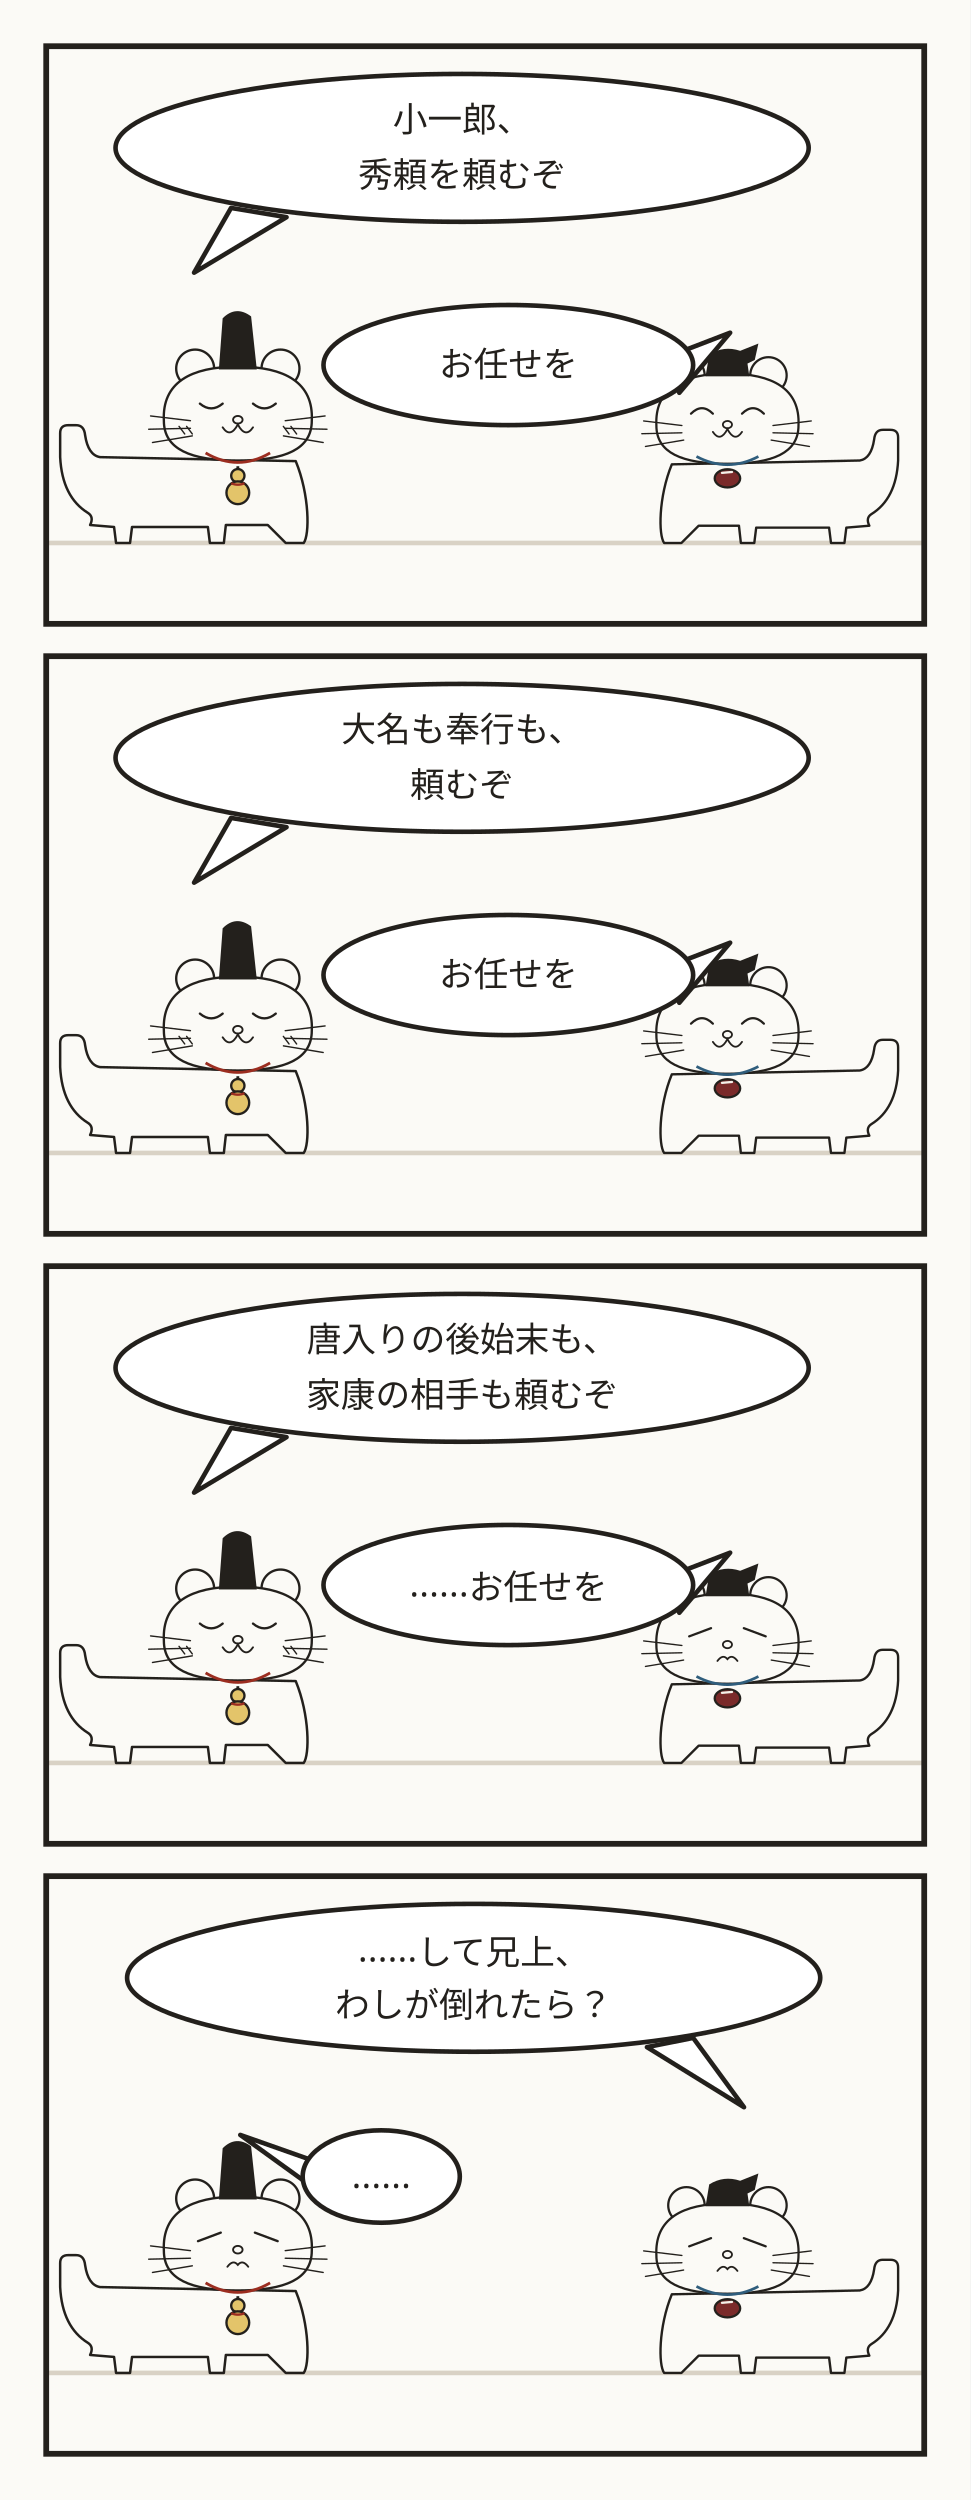
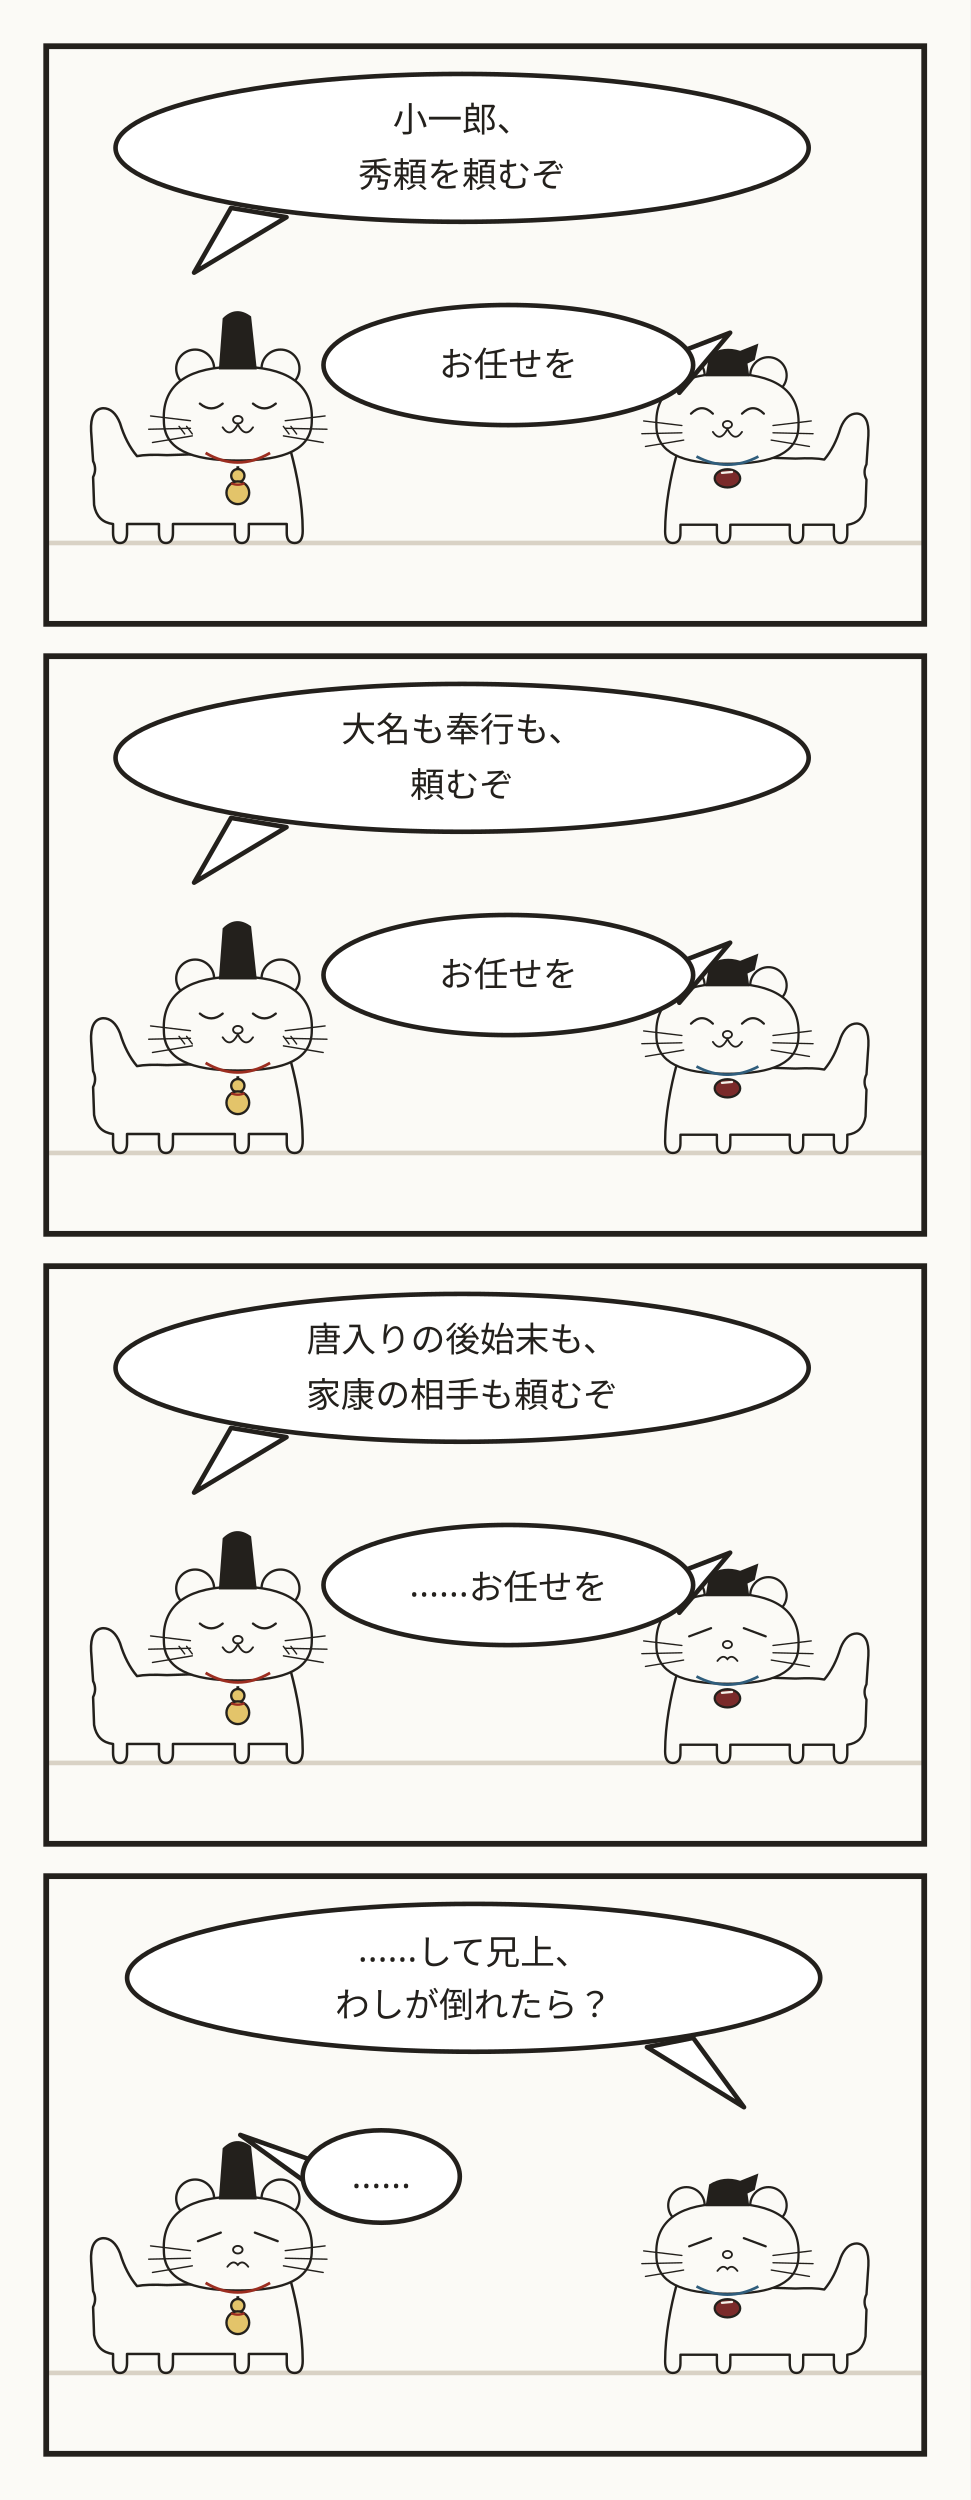
<svg xmlns="http://www.w3.org/2000/svg" viewBox="0 0 420 1082" role="img" aria-label="四コマ漫画（創作。秀長が長生きしていたら、のもしもの場面）。一、秀吉が「小一郎、秀頼を頼むぞ」と言い、秀長が「お任せを」。二、秀吉「大名も奉行も、頼むぞ」、秀長「お任せを」。三、秀吉「唐入りの後始末も、家康の相手も頼むぞ」、秀長「……お任せを」。四、秀長が「……して兄上、わしが倒れたら？」と聞くと、秀吉は「……」と黙り込む。秀吉は楽しげに頼み続け、三の秀長は困った顔、四は二人とも困った顔。人物はみな服を着ない四つ足の猫のキャラ（ぱぱねこ）で描き。秀長は折烏帽子と首の小豆、秀吉は立烏帽子と首の瓢箪で見分ける">
  <defs>
    <g id="pn-ex-cover">
      <path d="M-47,-24 H47 V40 H-47 Z" fill="#fbfaf6" stroke="none" />
      <ellipse cx="0" cy="9" rx="5" ry="4" fill="none" stroke="#23201c" stroke-width="2" />
    </g>
    <g id="pn-ex-ki" fill="none" stroke="#23201c" stroke-linecap="round" stroke-linejoin="round">
      <use href="#pn-ex-cover" />
      <path d="M-44,0 Q-29,-20 -14,0 M14,0 Q29,-20 44,0" stroke-width="3" />
      <path d="M-16,17 Q-8,27 0,14 Q8,27 16,17" stroke-width="2" />
      <path d="M-9,23 Q0,42 9,23 Q0,27 -9,23 Z" fill="#23201c" stroke-width="1.5" />
      <path d="M-64,24 l6,-8 M-56,24 l6,-8 M-48,24 l6,-8 M42,24 l6,-8 M50,24 l6,-8 M58,24 l6,-8" stroke-width="1.5" />
    </g>
    <g id="pn-ex-do" fill="none" stroke="#23201c" stroke-linecap="round">
      <use href="#pn-ex-cover" />
      <path d="M-42,-12 L-17,-2 M17,-2 L42,-12" stroke-width="3" />
      <path d="M-16,28 Q-8,15 0,27 Q8,15 16,28" stroke-width="2" />
    </g>
    <g id="pn-ex-ai" fill="none" stroke="#23201c" stroke-linecap="round">
      <use href="#pn-ex-cover" />
      <path d="M-42,0 L-18,-9 M18,-9 L42,0" stroke-width="2.5" />
      <path d="M-11,27 Q-5,19 0,25 Q5,19 11,27" stroke-width="2" />
    </g>
    <g id="pn-ex-ikari">
      <path d="M70,-50 q8,0 8,-8 M86,-58 q0,8 8,8 M94,-34 q-8,0 -8,8 M78,-26 q0,-8 -8,-8" fill="none" stroke="#9b2d20" stroke-width="3.5" stroke-linecap="round" />
    </g>
    <g id="pn-ex-namida">
      <path d="M-34,6 Q-41,18 -34,22 Q-27,18 -34,6 Z" fill="#dfe9f0" stroke="#2f5d7c" stroke-width="2" />
    </g>
    <g id="pn-ex-raku" fill="none" stroke="#23201c" stroke-linecap="round">
      <use href="#pn-ex-cover" />
      <path d="M-40,-8 Q-28,2 -16,-8 M16,-8 Q28,2 40,-8" stroke-width="2.5" />
      <path d="M-16,17 Q-8,29 0,14 Q8,29 16,17" stroke-width="2" />
      <path d="M-62,24 l6,-8 M-54,24 l6,-8 M48,24 l6,-8 M56,24 l6,-8" stroke-width="1.5" />
    </g>
    <g id="pn-head">
      <circle cx="-45" cy="-45" r="20" fill="#fbfaf6" stroke="#23201c" stroke-width="2.5" />
      <circle cx="45" cy="-45" r="20" fill="#fbfaf6" stroke="#23201c" stroke-width="2.5" />
      <path d="M-78,10 C-80,-30 -50,-47 0,-47 C50,-47 80,-30 78,10 C78,40 50,52 0,52 C-50,52 -78,40 -78,10 Z" fill="#fbfaf6" stroke="#23201c" stroke-width="2.5" />
      <path d="M-40,-3 Q-28,-15 -16,-3 M16,-3 Q28,-15 40,-3" fill="none" stroke="#23201c" stroke-width="2.5" stroke-linecap="round" />
      <ellipse cx="0" cy="9" rx="5" ry="4" fill="none" stroke="#23201c" stroke-width="2" />
      <path d="M-16,17 Q-8,29 0,14 Q8,29 16,17" fill="none" stroke="#23201c" stroke-width="2" stroke-linecap="round" />
      <path d="M-50,10 L-92,5 M-50,18 L-94,19 M-48,26 L-90,33 M50,10 L92,5 M50,18 L94,19 M48,26 L90,33" stroke="#23201c" stroke-width="1.5" stroke-linecap="round" />
    </g>
    <g id="pn-base">
-       <path d="M-109,-82 C-123,-48 -123,-8 -117,0 L-99,0 L-81,-18 L-39,-18 L-37,0 L-23,0 L-21,-16 L55,-16 L57,0 L71,0 L73,-16 L97,-18 Q93,-26 99,-30 Q125,-46 127,-86 L127,-110 Q127,-118 119,-118 L111,-118 Q103,-118 102,-108 Q99,-88 87,-86 Z" fill="#fbfaf6" stroke="#23201c" stroke-width="2.5" stroke-linejoin="round" />
+       <path d="M-104,-92 C-110,-70 -116,-40 -116,-12 Q-116,0 -108,0 Q-100,0 -100,-10 L-100,-19 L-62,-19 L-62,-10 Q-62,0 -55,0 Q-48,0 -48,-10 L-48,-19 L14,-19 L14,-10 Q14,0 21,0 Q28,0 28,-10 L28,-19 L60,-19 L60,-10 Q60,0 67,0 Q74,0 74,-10 L74,-19 Q90,-21 93,-38 L94,-66 Q90,-74 94,-82 L96,-112 Q97,-134 84,-135 Q73,-135 67,-120 Q61,-100 50,-87 Q40,-89 20,-88 L-104,-92 Z" fill="#fbfaf6" stroke="#23201c" stroke-width="2.5" stroke-linejoin="round" />
      <use href="#pn-head" transform="translate(-51,-132) scale(0.95)" />
    </g>
  </defs>
  <rect width="420" height="1082" fill="#fbfaf6" />
  <g font-family="'Noto Serif JP','Yu Mincho','Hiragino Mincho ProN',serif" text-anchor="middle" fill="#23201c">
    <rect x="20" y="20" width="380" height="250" fill="#fbfaf6" />
    <path d="M20,235 H400" stroke="#d9d2c5" stroke-width="2" />
    <g transform="translate(80.9,235.0) scale(-0.432,0.432)">
      <use href="#pn-base" />
      <g transform="translate(-51,-132) scale(0.95)">
        <use href="#pn-ex-raku" />
        <path d="M-20,-44 L-14,-100 Q2,-112 16,-98 L20,-44 Z" fill="#23201c" />
        <path d="M-34,44 Q0,64 34,44" fill="none" stroke="#9b2d20" stroke-width="3" />
        <path d="M0,58 V62" stroke="#23201c" stroke-width="3" />
        <circle cx="0" cy="68" r="7" fill="#e3c46a" stroke="#23201c" stroke-width="2.5" />
        <circle cx="0" cy="86" r="12" fill="#e3c46a" stroke="#23201c" stroke-width="2.5" />
        <path d="M-7,76 Q0,79 7,76" fill="none" stroke="#9b2d20" stroke-width="2.5" />
      </g>
    </g>
    <g transform="translate(336.0,235.0) scale(0.415,0.415)">
      <use href="#pn-base" />
      <g transform="translate(-51,-132) scale(0.95)">
        <path d="M-24,-44 L-20,-68 Q-4,-78 14,-72 L34,-80 L30,-62 L22,-58 L24,-44 Z" fill="#23201c" />
        <path d="M-34,44 Q0,62 34,44" fill="none" stroke="#2f5d7c" stroke-width="3" />
        <ellipse cx="0" cy="68" rx="14" ry="10" fill="#7a2a2a" stroke="#23201c" stroke-width="2.5" />
        <path d="M-6,62 L5,61" stroke="#f4f1ea" stroke-width="2.5" stroke-linecap="round" />
      </g>
    </g>
    <path d="M100,90 L84,118 L124,94 Z" fill="#fff" stroke="#23201c" stroke-width="2" stroke-linejoin="round" />
    <ellipse cx="200" cy="64" rx="150" ry="32" fill="#fff" stroke="#23201c" stroke-width="2" />
    <text x="200" y="57" font-size="15">小一郎、</text>
    <text x="200" y="81" font-size="15">秀頼を頼むぞ</text>
    <path d="M290,154 L316,144 L294,170 Z" fill="#fff" stroke="#23201c" stroke-width="2" stroke-linejoin="round" />
    <ellipse cx="220" cy="158" rx="80" ry="26" fill="#fff" stroke="#23201c" stroke-width="2" />
    <text x="220" y="163" font-size="15">お任せを</text>
    <rect x="20" y="20" width="380" height="250" fill="none" stroke="#23201c" stroke-width="2.5" />
    <rect x="20" y="284" width="380" height="250" fill="#fbfaf6" />
    <path d="M20,499 H400" stroke="#d9d2c5" stroke-width="2" />
    <g transform="translate(80.9,499.0) scale(-0.432,0.432)">
      <use href="#pn-base" />
      <g transform="translate(-51,-132) scale(0.95)">
        <use href="#pn-ex-raku" />
        <path d="M-20,-44 L-14,-100 Q2,-112 16,-98 L20,-44 Z" fill="#23201c" />
        <path d="M-34,44 Q0,64 34,44" fill="none" stroke="#9b2d20" stroke-width="3" />
        <path d="M0,58 V62" stroke="#23201c" stroke-width="3" />
        <circle cx="0" cy="68" r="7" fill="#e3c46a" stroke="#23201c" stroke-width="2.5" />
        <circle cx="0" cy="86" r="12" fill="#e3c46a" stroke="#23201c" stroke-width="2.5" />
        <path d="M-7,76 Q0,79 7,76" fill="none" stroke="#9b2d20" stroke-width="2.5" />
      </g>
    </g>
    <g transform="translate(336.0,499.0) scale(0.415,0.415)">
      <use href="#pn-base" />
      <g transform="translate(-51,-132) scale(0.95)">
        <path d="M-24,-44 L-20,-68 Q-4,-78 14,-72 L34,-80 L30,-62 L22,-58 L24,-44 Z" fill="#23201c" />
        <path d="M-34,44 Q0,62 34,44" fill="none" stroke="#2f5d7c" stroke-width="3" />
        <ellipse cx="0" cy="68" rx="14" ry="10" fill="#7a2a2a" stroke="#23201c" stroke-width="2.5" />
        <path d="M-6,62 L5,61" stroke="#f4f1ea" stroke-width="2.5" stroke-linecap="round" />
      </g>
    </g>
    <path d="M100,354 L84,382 L124,358 Z" fill="#fff" stroke="#23201c" stroke-width="2" stroke-linejoin="round" />
    <ellipse cx="200" cy="328" rx="150" ry="32" fill="#fff" stroke="#23201c" stroke-width="2" />
    <text x="200" y="321" font-size="15">大名も奉行も、</text>
    <text x="200" y="345" font-size="15">頼むぞ</text>
    <path d="M290,418 L316,408 L294,434 Z" fill="#fff" stroke="#23201c" stroke-width="2" stroke-linejoin="round" />
    <ellipse cx="220" cy="422" rx="80" ry="26" fill="#fff" stroke="#23201c" stroke-width="2" />
    <text x="220" y="427" font-size="15">お任せを</text>
    <rect x="20" y="284" width="380" height="250" fill="none" stroke="#23201c" stroke-width="2.5" />
    <rect x="20" y="548" width="380" height="250" fill="#fbfaf6" />
    <path d="M20,763 H400" stroke="#d9d2c5" stroke-width="2" />
    <g transform="translate(80.9,763.0) scale(-0.432,0.432)">
      <use href="#pn-base" />
      <g transform="translate(-51,-132) scale(0.95)">
        <use href="#pn-ex-raku" />
        <path d="M-20,-44 L-14,-100 Q2,-112 16,-98 L20,-44 Z" fill="#23201c" />
        <path d="M-34,44 Q0,64 34,44" fill="none" stroke="#9b2d20" stroke-width="3" />
        <path d="M0,58 V62" stroke="#23201c" stroke-width="3" />
        <circle cx="0" cy="68" r="7" fill="#e3c46a" stroke="#23201c" stroke-width="2.5" />
        <circle cx="0" cy="86" r="12" fill="#e3c46a" stroke="#23201c" stroke-width="2.5" />
        <path d="M-7,76 Q0,79 7,76" fill="none" stroke="#9b2d20" stroke-width="2.5" />
      </g>
    </g>
    <g transform="translate(336.0,763.0) scale(0.415,0.415)">
      <use href="#pn-base" />
      <g transform="translate(-51,-132) scale(0.95)">
        <use href="#pn-ex-ai" />
        <path d="M-24,-44 L-20,-68 Q-4,-78 14,-72 L34,-80 L30,-62 L22,-58 L24,-44 Z" fill="#23201c" />
        <path d="M-34,44 Q0,62 34,44" fill="none" stroke="#2f5d7c" stroke-width="3" />
        <ellipse cx="0" cy="68" rx="14" ry="10" fill="#7a2a2a" stroke="#23201c" stroke-width="2.5" />
        <path d="M-6,62 L5,61" stroke="#f4f1ea" stroke-width="2.5" stroke-linecap="round" />
      </g>
    </g>
    <path d="M100,618 L84,646 L124,622 Z" fill="#fff" stroke="#23201c" stroke-width="2" stroke-linejoin="round" />
    <ellipse cx="200" cy="592" rx="150" ry="32" fill="#fff" stroke="#23201c" stroke-width="2" />
    <text x="200" y="585" font-size="15">唐入りの後始末も、</text>
    <text x="200" y="609" font-size="15">家康の相手も頼むぞ</text>
    <path d="M290,682 L316,672 L294,698 Z" fill="#fff" stroke="#23201c" stroke-width="2" stroke-linejoin="round" />
    <ellipse cx="220" cy="686" rx="80" ry="26" fill="#fff" stroke="#23201c" stroke-width="2" />
    <text x="220" y="691" font-size="15">……お任せを</text>
    <rect x="20" y="548" width="380" height="250" fill="none" stroke="#23201c" stroke-width="2.5" />
    <rect x="20" y="812" width="380" height="250" fill="#fbfaf6" />
    <path d="M20,1027 H400" stroke="#d9d2c5" stroke-width="2" />
    <g transform="translate(80.9,1027.0) scale(-0.432,0.432)">
      <use href="#pn-base" />
      <g transform="translate(-51,-132) scale(0.95)">
        <use href="#pn-ex-ai" />
        <path d="M-20,-44 L-14,-100 Q2,-112 16,-98 L20,-44 Z" fill="#23201c" />
        <path d="M-34,44 Q0,64 34,44" fill="none" stroke="#9b2d20" stroke-width="3" />
        <path d="M0,58 V62" stroke="#23201c" stroke-width="3" />
        <circle cx="0" cy="68" r="7" fill="#e3c46a" stroke="#23201c" stroke-width="2.5" />
        <circle cx="0" cy="86" r="12" fill="#e3c46a" stroke="#23201c" stroke-width="2.5" />
        <path d="M-7,76 Q0,79 7,76" fill="none" stroke="#9b2d20" stroke-width="2.5" />
      </g>
    </g>
    <g transform="translate(336.0,1027.0) scale(0.415,0.415)">
      <use href="#pn-base" />
      <g transform="translate(-51,-132) scale(0.95)">
        <use href="#pn-ex-ai" />
        <path d="M-24,-44 L-20,-68 Q-4,-78 14,-72 L34,-80 L30,-62 L22,-58 L24,-44 Z" fill="#23201c" />
        <path d="M-34,44 Q0,62 34,44" fill="none" stroke="#2f5d7c" stroke-width="3" />
        <ellipse cx="0" cy="68" rx="14" ry="10" fill="#7a2a2a" stroke="#23201c" stroke-width="2.5" />
        <path d="M-6,62 L5,61" stroke="#f4f1ea" stroke-width="2.5" stroke-linecap="round" />
      </g>
    </g>
    <path d="M300,882 L322,912 L280,886 Z" fill="#fff" stroke="#23201c" stroke-width="2" stroke-linejoin="round" />
    <ellipse cx="205" cy="856" rx="150" ry="32" fill="#fff" stroke="#23201c" stroke-width="2" />
    <text x="205" y="849" font-size="15">……して兄上、</text>
    <text x="205" y="873" font-size="15">わしが倒れたら？</text>
    <path d="M138,936 L104,924 L140,950 Z" fill="#fff" stroke="#23201c" stroke-width="2" stroke-linejoin="round" />
    <ellipse cx="165" cy="942" rx="34" ry="20" fill="#fff" stroke="#23201c" stroke-width="2" />
    <text x="165" y="947" font-size="15">……</text>
    <rect x="20" y="812" width="380" height="250" fill="none" stroke="#23201c" stroke-width="2.5" />
  </g>
</svg>
